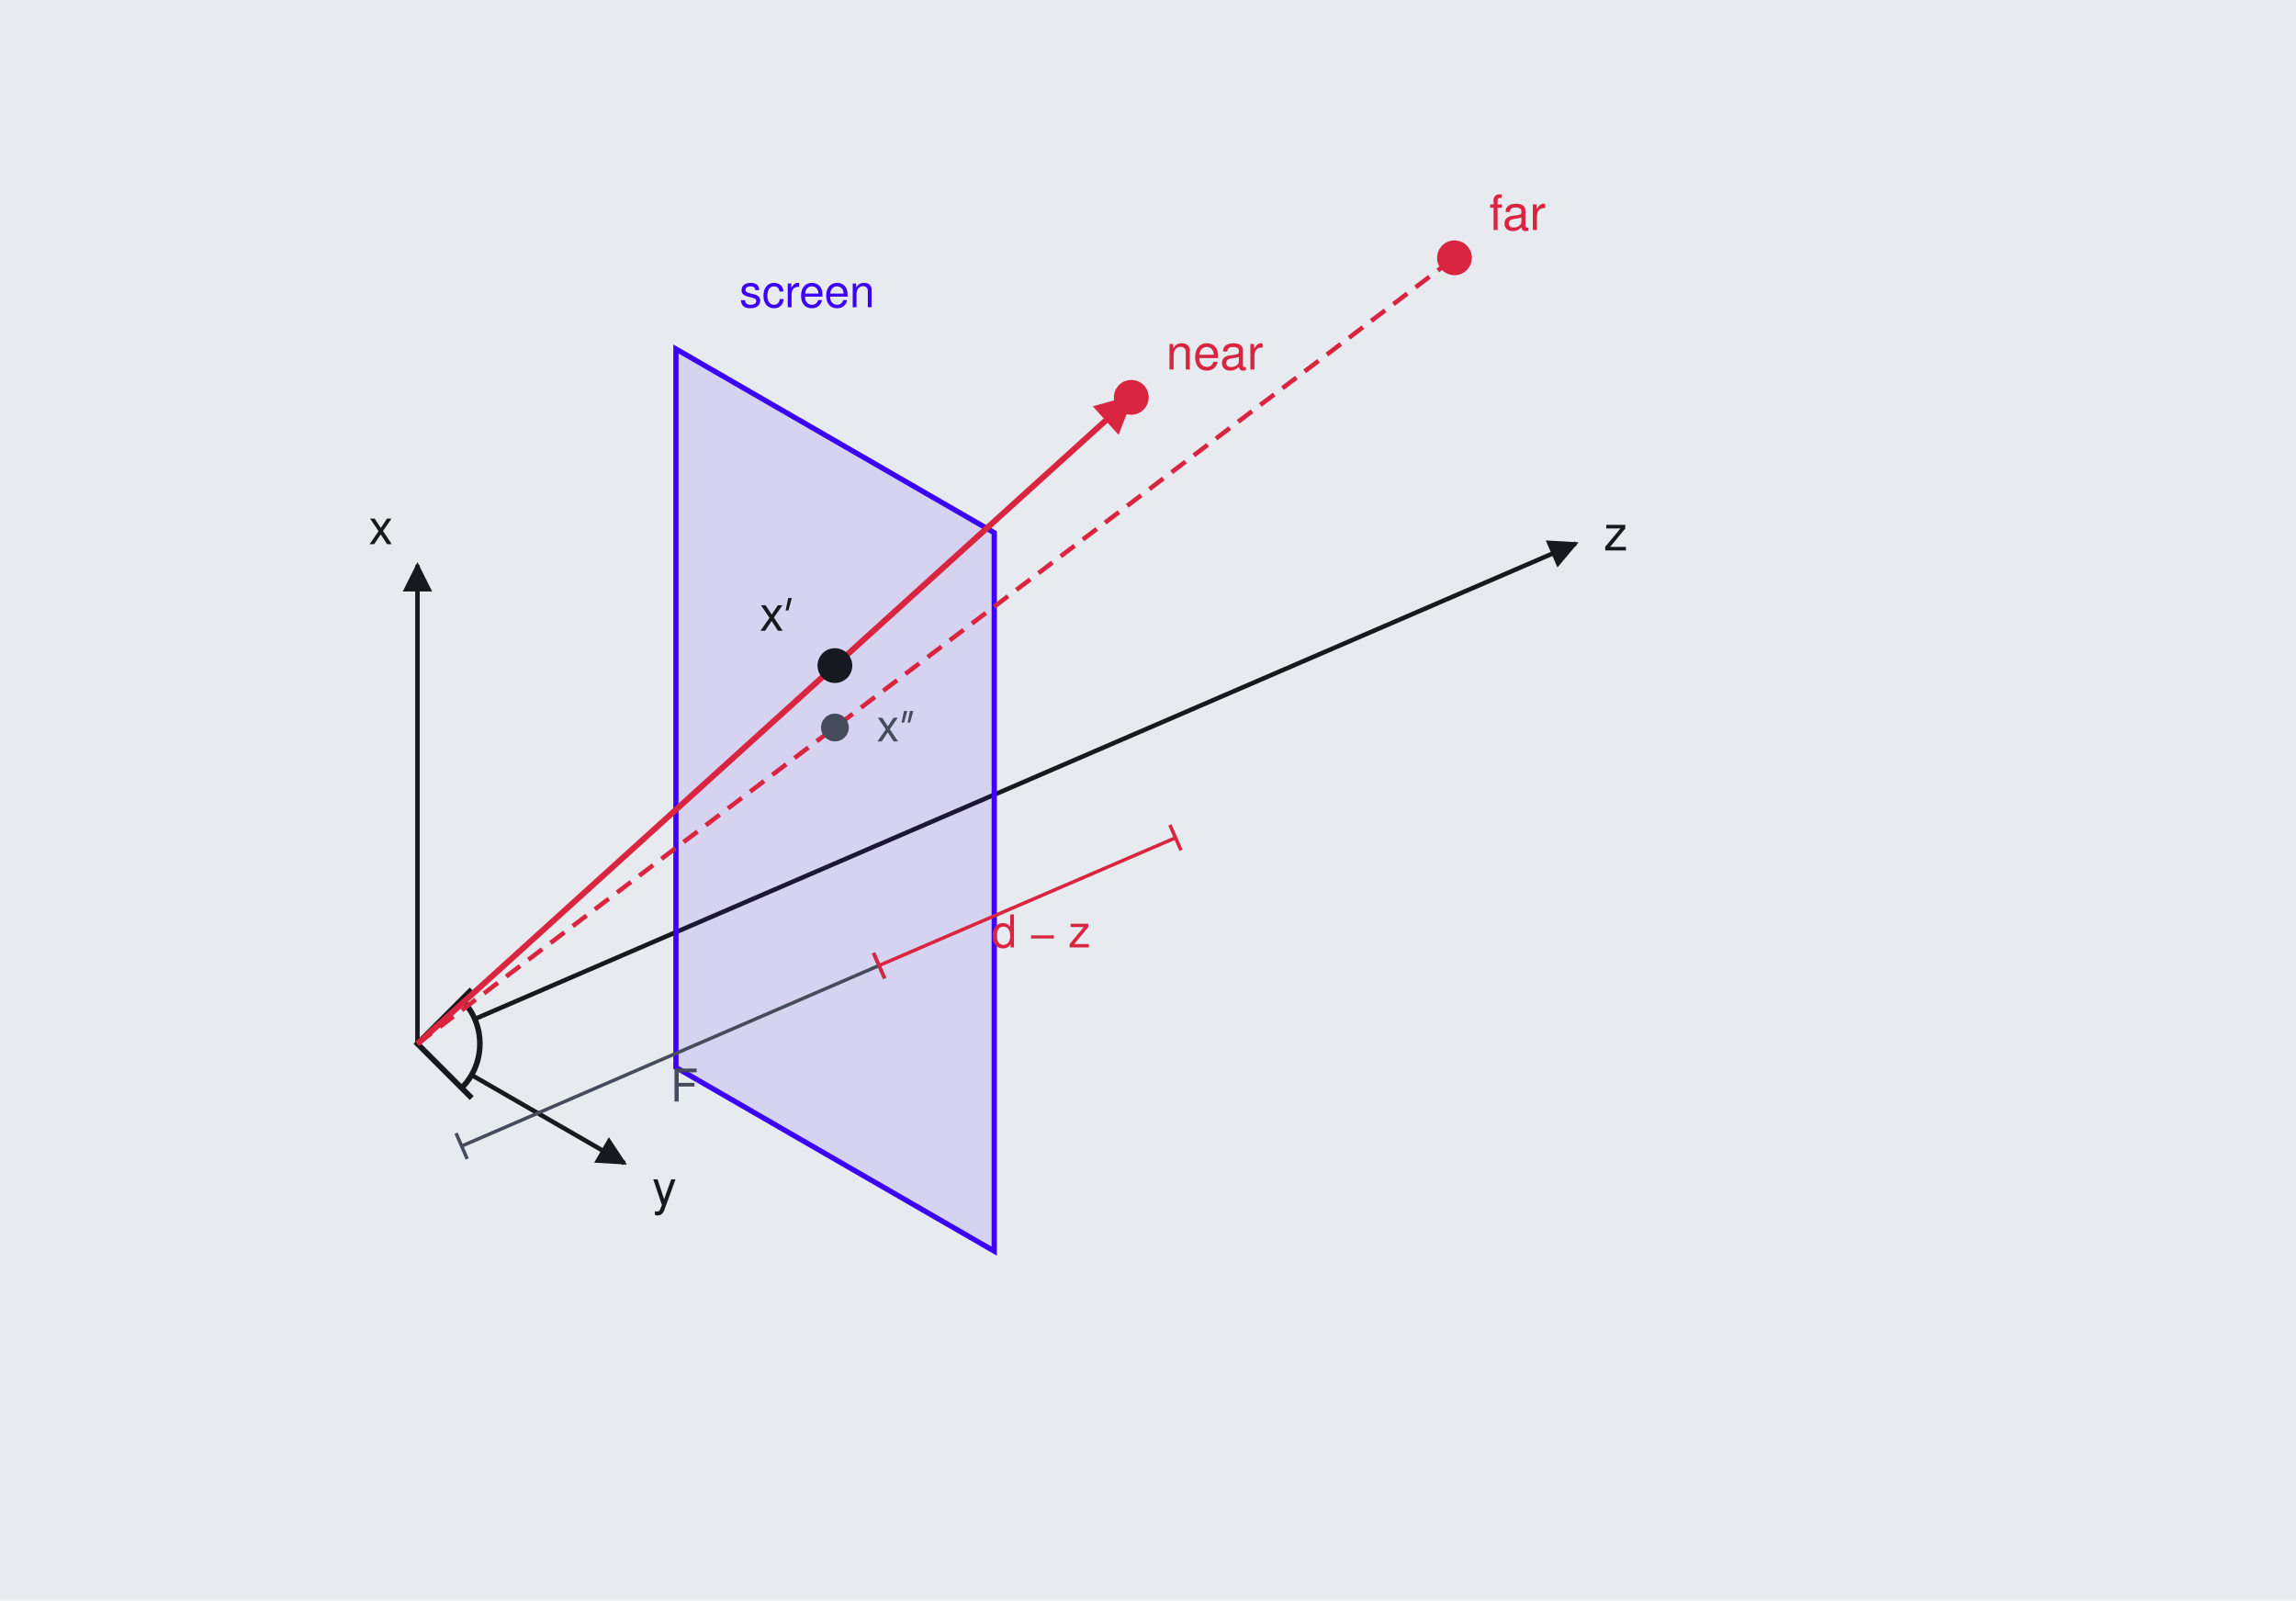
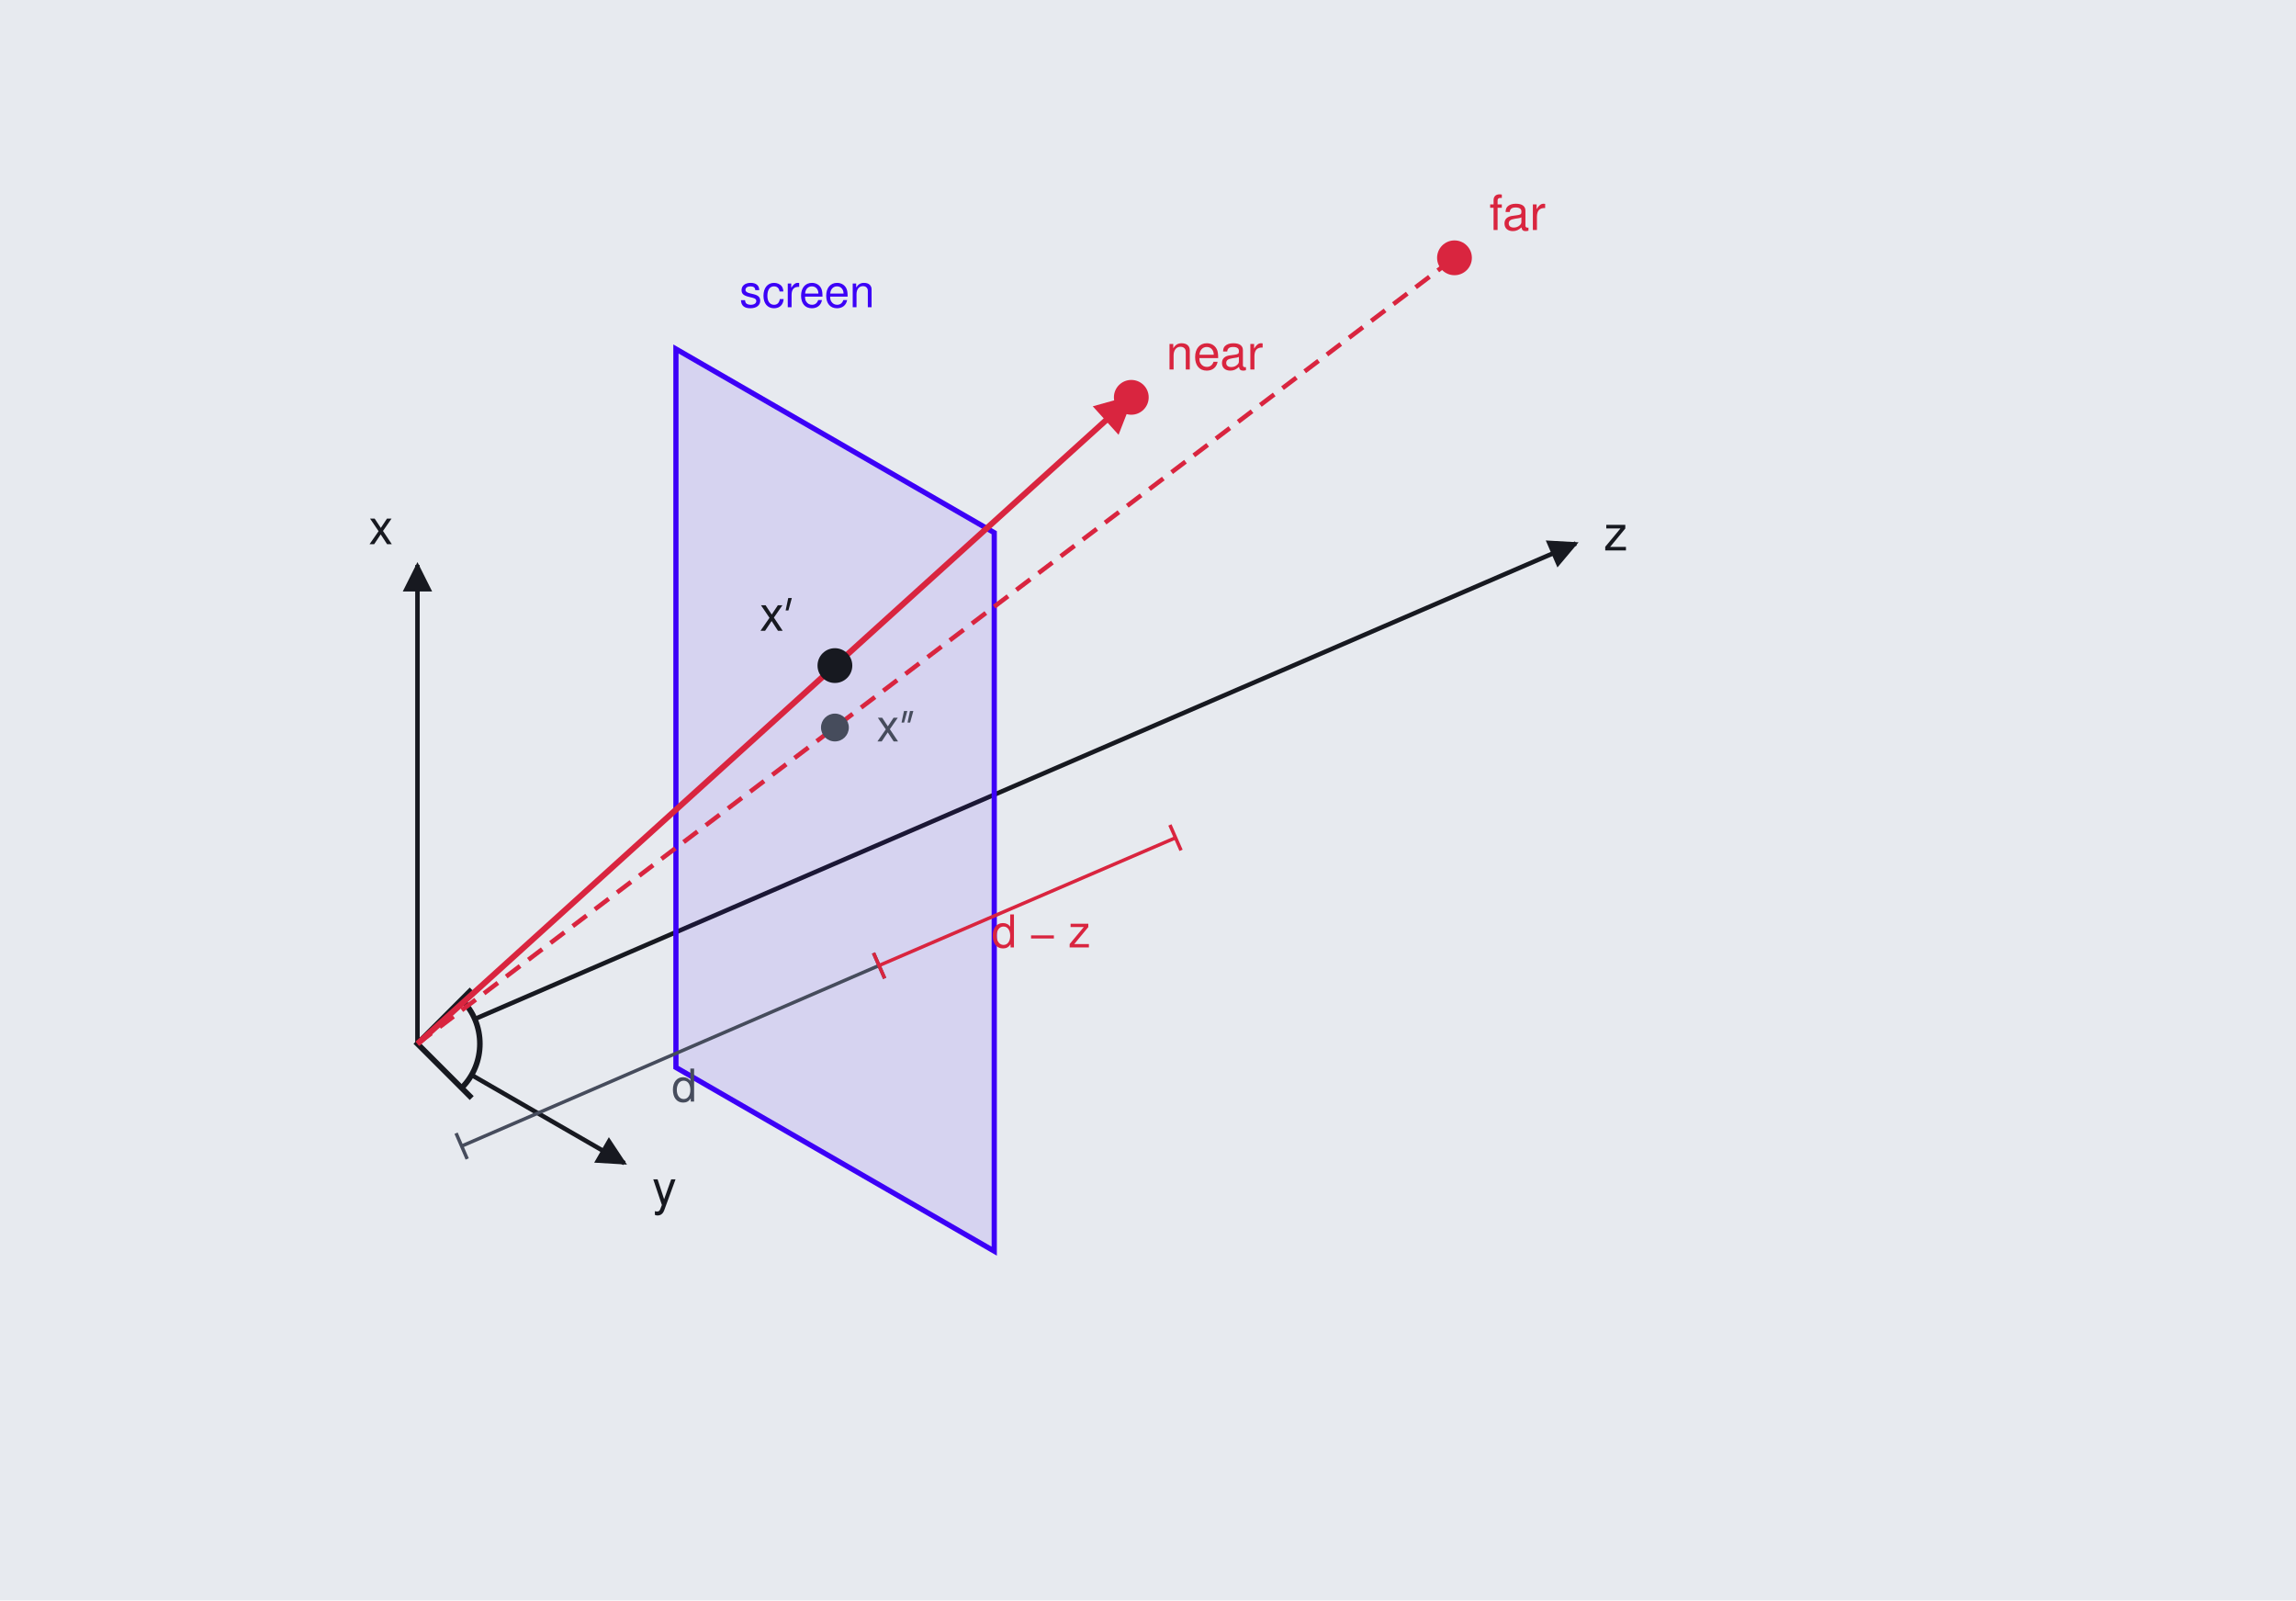
<svg xmlns="http://www.w3.org/2000/svg" viewBox="0 0 660 460" width="660" height="460" role="img">
  <rect width="660" height="460" fill="#e7eaef" />
  <defs>
    <marker id="fp-ink" viewBox="0 0 10 10" refX="9" refY="5" markerWidth="6.5" markerHeight="6.5" orient="auto">
      <path d="M0,0 L10,5 L0,10 z" fill="#171920" />
    </marker>
    <marker id="fp-coral" viewBox="0 0 10 10" refX="9" refY="5" markerWidth="6.5" markerHeight="6.5" orient="auto">
      <path d="M0,0 L10,5 L0,10 z" fill="#d9253f" />
    </marker>
    <marker id="fp-blue" viewBox="0 0 10 10" refX="9" refY="5" markerWidth="6.5" markerHeight="6.5" orient="auto">
      <path d="M0,0 L10,5 L0,10 z" fill="#3c00f7" />
    </marker>
  </defs>
  <line x1="120.0" y1="300.0" x2="453.0" y2="156.2" stroke="#171920" stroke-width="1.3" fill="none" marker-end="url(#fp-ink)" />
  <line x1="120.0" y1="300.0" x2="120.0" y2="162.4" stroke="#171920" stroke-width="1.3" fill="none" marker-end="url(#fp-ink)" />
  <line x1="120.0" y1="300.0" x2="179.5" y2="334.3" stroke="#171920" stroke-width="1.3" fill="none" marker-end="url(#fp-ink)" />
  <text x="461.0" y="158.2" font-family="ui-monospace, GeistMonoVariableVF, Helvetica, monospace" font-size="14" fill="#171920" text-anchor="start">z</text>
  <text x="106.0" y="156.4" font-family="ui-monospace, GeistMonoVariableVF, Helvetica, monospace" font-size="14" fill="#171920" text-anchor="start">x</text>
  <text x="187.5" y="346.3" font-family="ui-monospace, GeistMonoVariableVF, Helvetica, monospace" font-size="14" fill="#171920" text-anchor="start">y</text>
  <polygon points="194.3,100.3 285.8,153.1 285.8,359.6 194.3,306.8" fill="#3c00f7" fill-opacity="0.10" stroke="#3c00f7" stroke-width="1.5" />
  <text x="232.0" y="88.3" font-family="ui-monospace, GeistMonoVariableVF, Helvetica, monospace" font-size="13" fill="#3c00f7" text-anchor="middle">screen</text>
  <path d="M120.0,300.0 L132.7,287.3 A18.0,18.0 0 0 1 132.7,312.7 Z" fill="#e7eaef" stroke="none" />
  <path d="M135.6,284.4 L120.0,300.0 L135.6,315.6" fill="none" stroke="#171920" stroke-width="1.6" stroke-linejoin="miter" />
  <path d="M132.7,287.3 A18.0,18.0 0 0 1 132.7,312.7" fill="none" stroke="#171920" stroke-width="1.6" />
  <line x1="120.0" y1="300.0" x2="325.2" y2="114.2" stroke="#d9253f" stroke-width="1.7" fill="none" marker-end="url(#fp-coral)" />
  <line x1="120.0" y1="300.0" x2="418.1" y2="74.1" stroke="#d9253f" stroke-width="1.3" fill="none" stroke-dasharray="5 3" />
  <circle cx="240.0" cy="191.3" r="5" fill="#171920" />
  <circle cx="240.0" cy="209.1" r="4" fill="#464c5c" />
  <circle cx="325.2" cy="114.2" r="5" fill="#d9253f" />
  <circle cx="418.1" cy="74.1" r="5" fill="#d9253f" />
  <text x="335.2" y="106.2" font-family="ui-monospace, GeistMonoVariableVF, Helvetica, monospace" font-size="14" fill="#d9253f" text-anchor="start">near</text>
  <text x="428.1" y="66.1" font-family="ui-monospace, GeistMonoVariableVF, Helvetica, monospace" font-size="14" fill="#d9253f" text-anchor="start">far</text>
  <text x="228.0" y="181.3" font-family="ui-monospace, GeistMonoVariableVF, Helvetica, monospace" font-size="14" fill="#171920" text-anchor="end">x′</text>
  <text x="252.0" y="213.1" font-family="ui-monospace, GeistMonoVariableVF, Helvetica, monospace" font-size="13" fill="#464c5c" text-anchor="start">x″</text>
  <line x1="132.7" y1="329.4" x2="252.7" y2="277.5" stroke="#464c5c" stroke-width="1" fill="none" />
  <line x1="131.1" y1="325.7" x2="134.3" y2="333.1" stroke="#464c5c" stroke-width="1" fill="none" />
  <line x1="251.1" y1="273.9" x2="254.3" y2="281.2" stroke="#464c5c" stroke-width="1" fill="none" />
-   <text x="196.7" y="316.6" font-family="ui-monospace, GeistMonoVariableVF, Helvetica, monospace" font-size="13" fill="#464c5c" text-anchor="middle">F</text>
+   <text x="196.7" y="316.6" font-family="ui-monospace, GeistMonoVariableVF, Helvetica, monospace" font-size="13" fill="#464c5c" text-anchor="middle">d</text>
  <line x1="252.7" y1="277.5" x2="337.9" y2="240.8" stroke="#d9253f" stroke-width="1" fill="none" />
  <line x1="251.1" y1="273.9" x2="254.3" y2="281.2" stroke="#d9253f" stroke-width="1" fill="none" />
  <line x1="336.3" y1="237.1" x2="339.5" y2="244.4" stroke="#d9253f" stroke-width="1" fill="none" />
  <text x="299.3" y="272.3" font-family="ui-monospace, GeistMonoVariableVF, Helvetica, monospace" font-size="13" fill="#d9253f" text-anchor="middle">d − z</text>
</svg>
